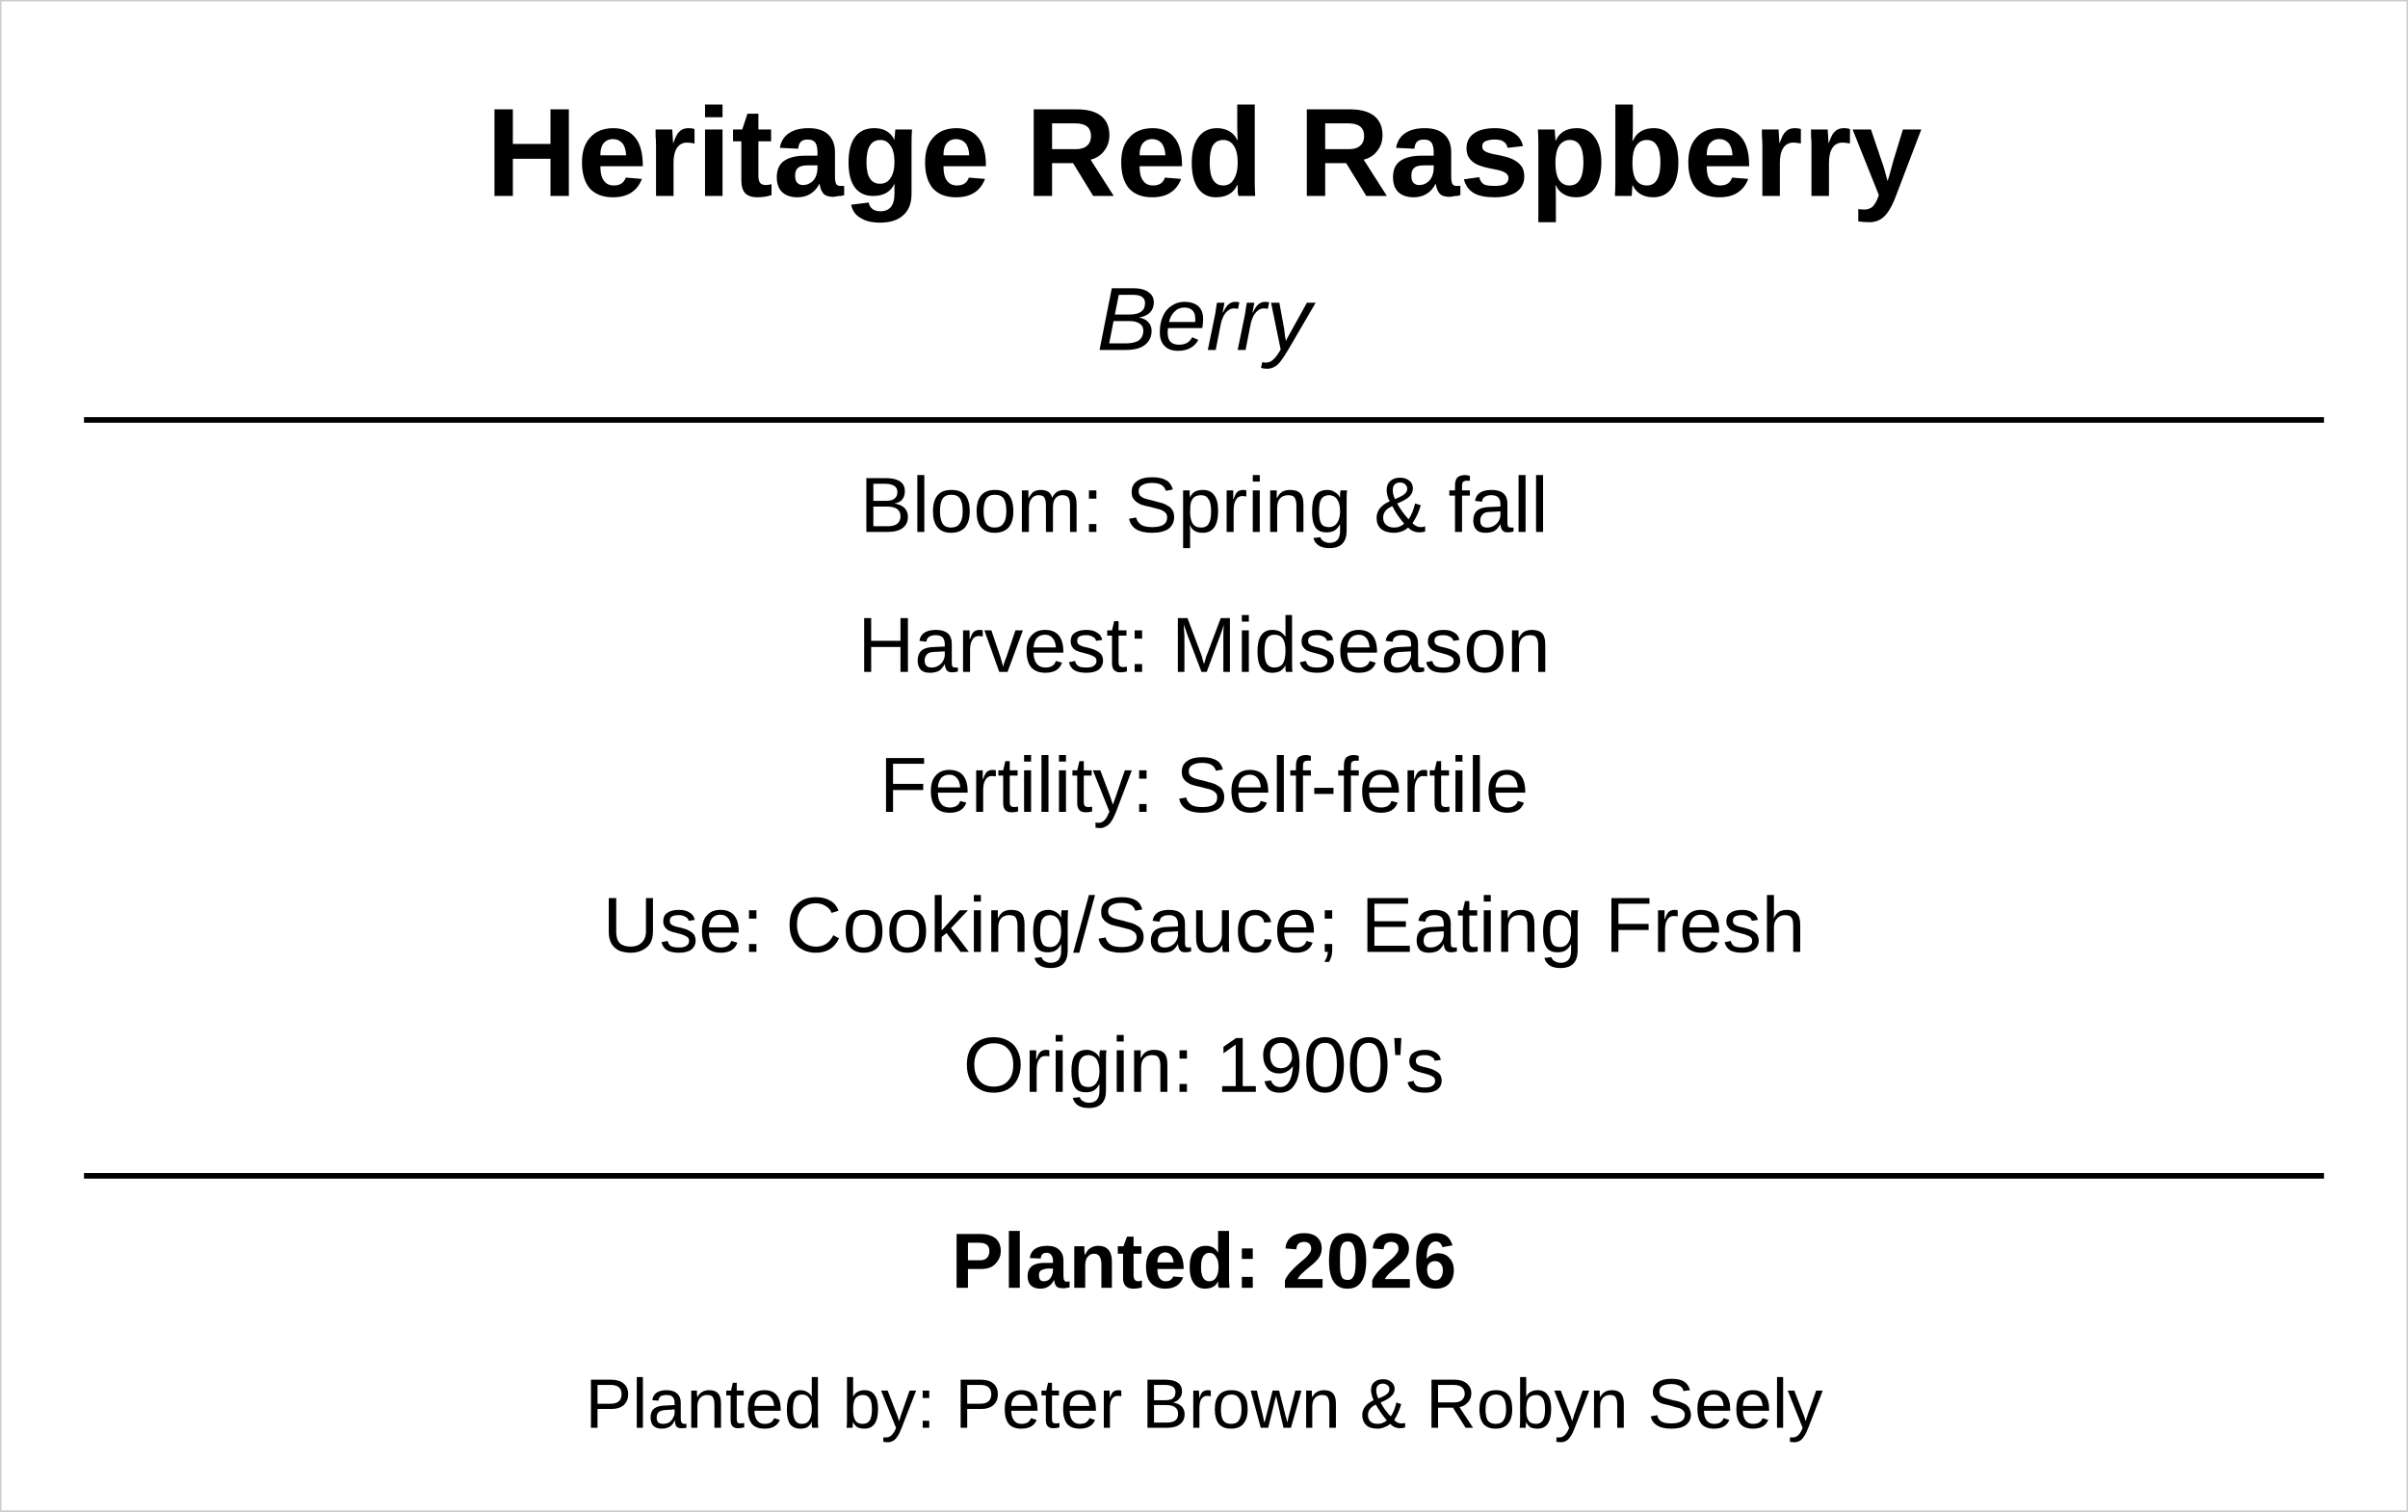
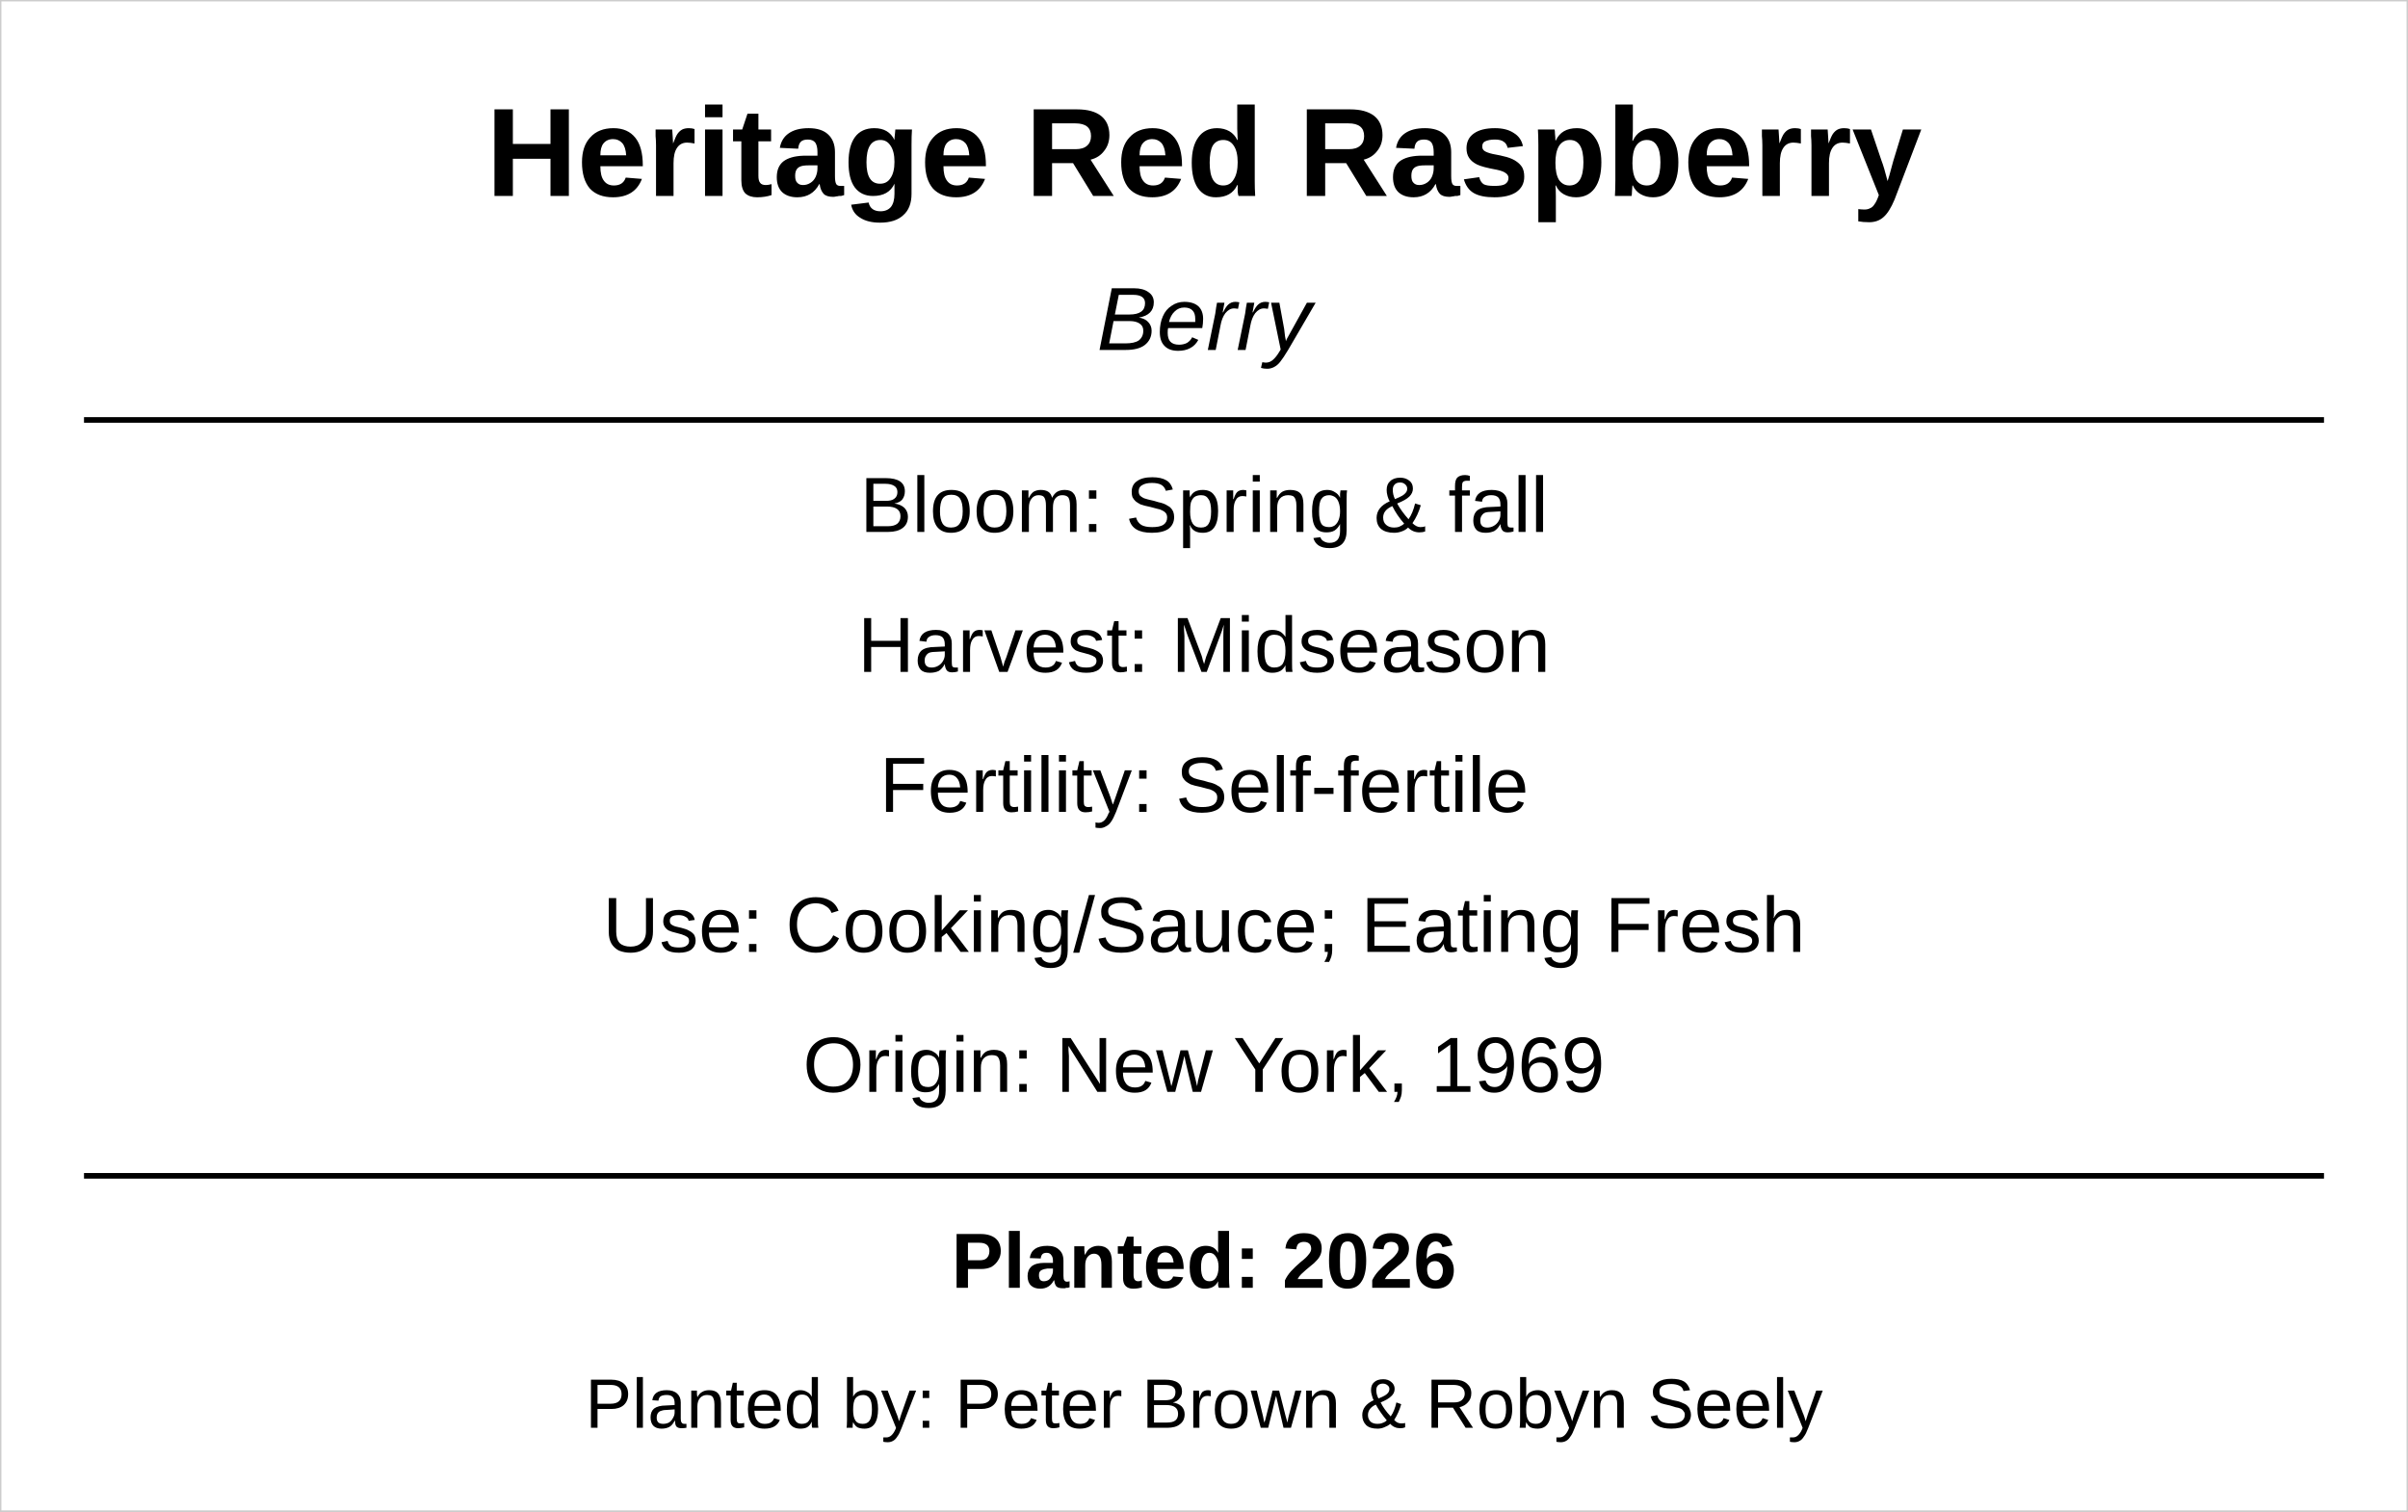
<svg xmlns="http://www.w3.org/2000/svg" width="86mm" height="54mm" viewBox="0 0 86 54">
  <rect x="0" y="0" width="86" height="54" fill="none" stroke="#cccccc" stroke-width="0.1" />
  <text x="43.0" y="7" font-family="Arial, Helvetica, sans-serif" font-size="4.5" font-weight="bold" text-anchor="middle" fill="black">Heritage Red Raspberry</text>
  <text x="43.0" y="12.5" font-family="Arial, Helvetica, sans-serif" font-size="3.2" font-style="italic" text-anchor="middle" fill="black">Berry</text>
  <line x1="3" y1="15" x2="83" y2="15" stroke="black" stroke-width="0.2" />
  <text x="43.0" y="19" font-family="Arial, Helvetica, sans-serif" font-size="2.8" text-anchor="middle" fill="black">Bloom: Spring &amp; fall</text>
  <text x="43.0" y="24" font-family="Arial, Helvetica, sans-serif" font-size="2.8" text-anchor="middle" fill="black">Harvest: Midseason</text>
  <text x="43.0" y="29" font-family="Arial, Helvetica, sans-serif" font-size="2.8" text-anchor="middle" fill="black">Fertility: Self-fertile</text>
  <text x="43.0" y="34" font-family="Arial, Helvetica, sans-serif" font-size="2.8" text-anchor="middle" fill="black">Use: Cooking/Sauce; Eating Fresh</text>
-   <text x="43.0" y="39" font-family="Arial, Helvetica, sans-serif" font-size="2.8" text-anchor="middle" fill="black">Origin: 1900's</text>
+   <text x="43.0" y="39" font-family="Arial, Helvetica, sans-serif" font-size="2.8" text-anchor="middle" fill="black">Origin: New York, 1969</text>
  <line x1="3" y1="42" x2="83" y2="42" stroke="black" stroke-width="0.2" />
  <text x="43.0" y="46" font-family="Arial, Helvetica, sans-serif" font-size="2.8" font-weight="bold" text-anchor="middle" fill="black">Planted: 2026</text>
  <text x="43.0" y="51" font-family="Arial, Helvetica, sans-serif" font-size="2.5" text-anchor="middle" fill="black">Planted by: Peter Brown &amp; Robyn Seely</text>
</svg>
